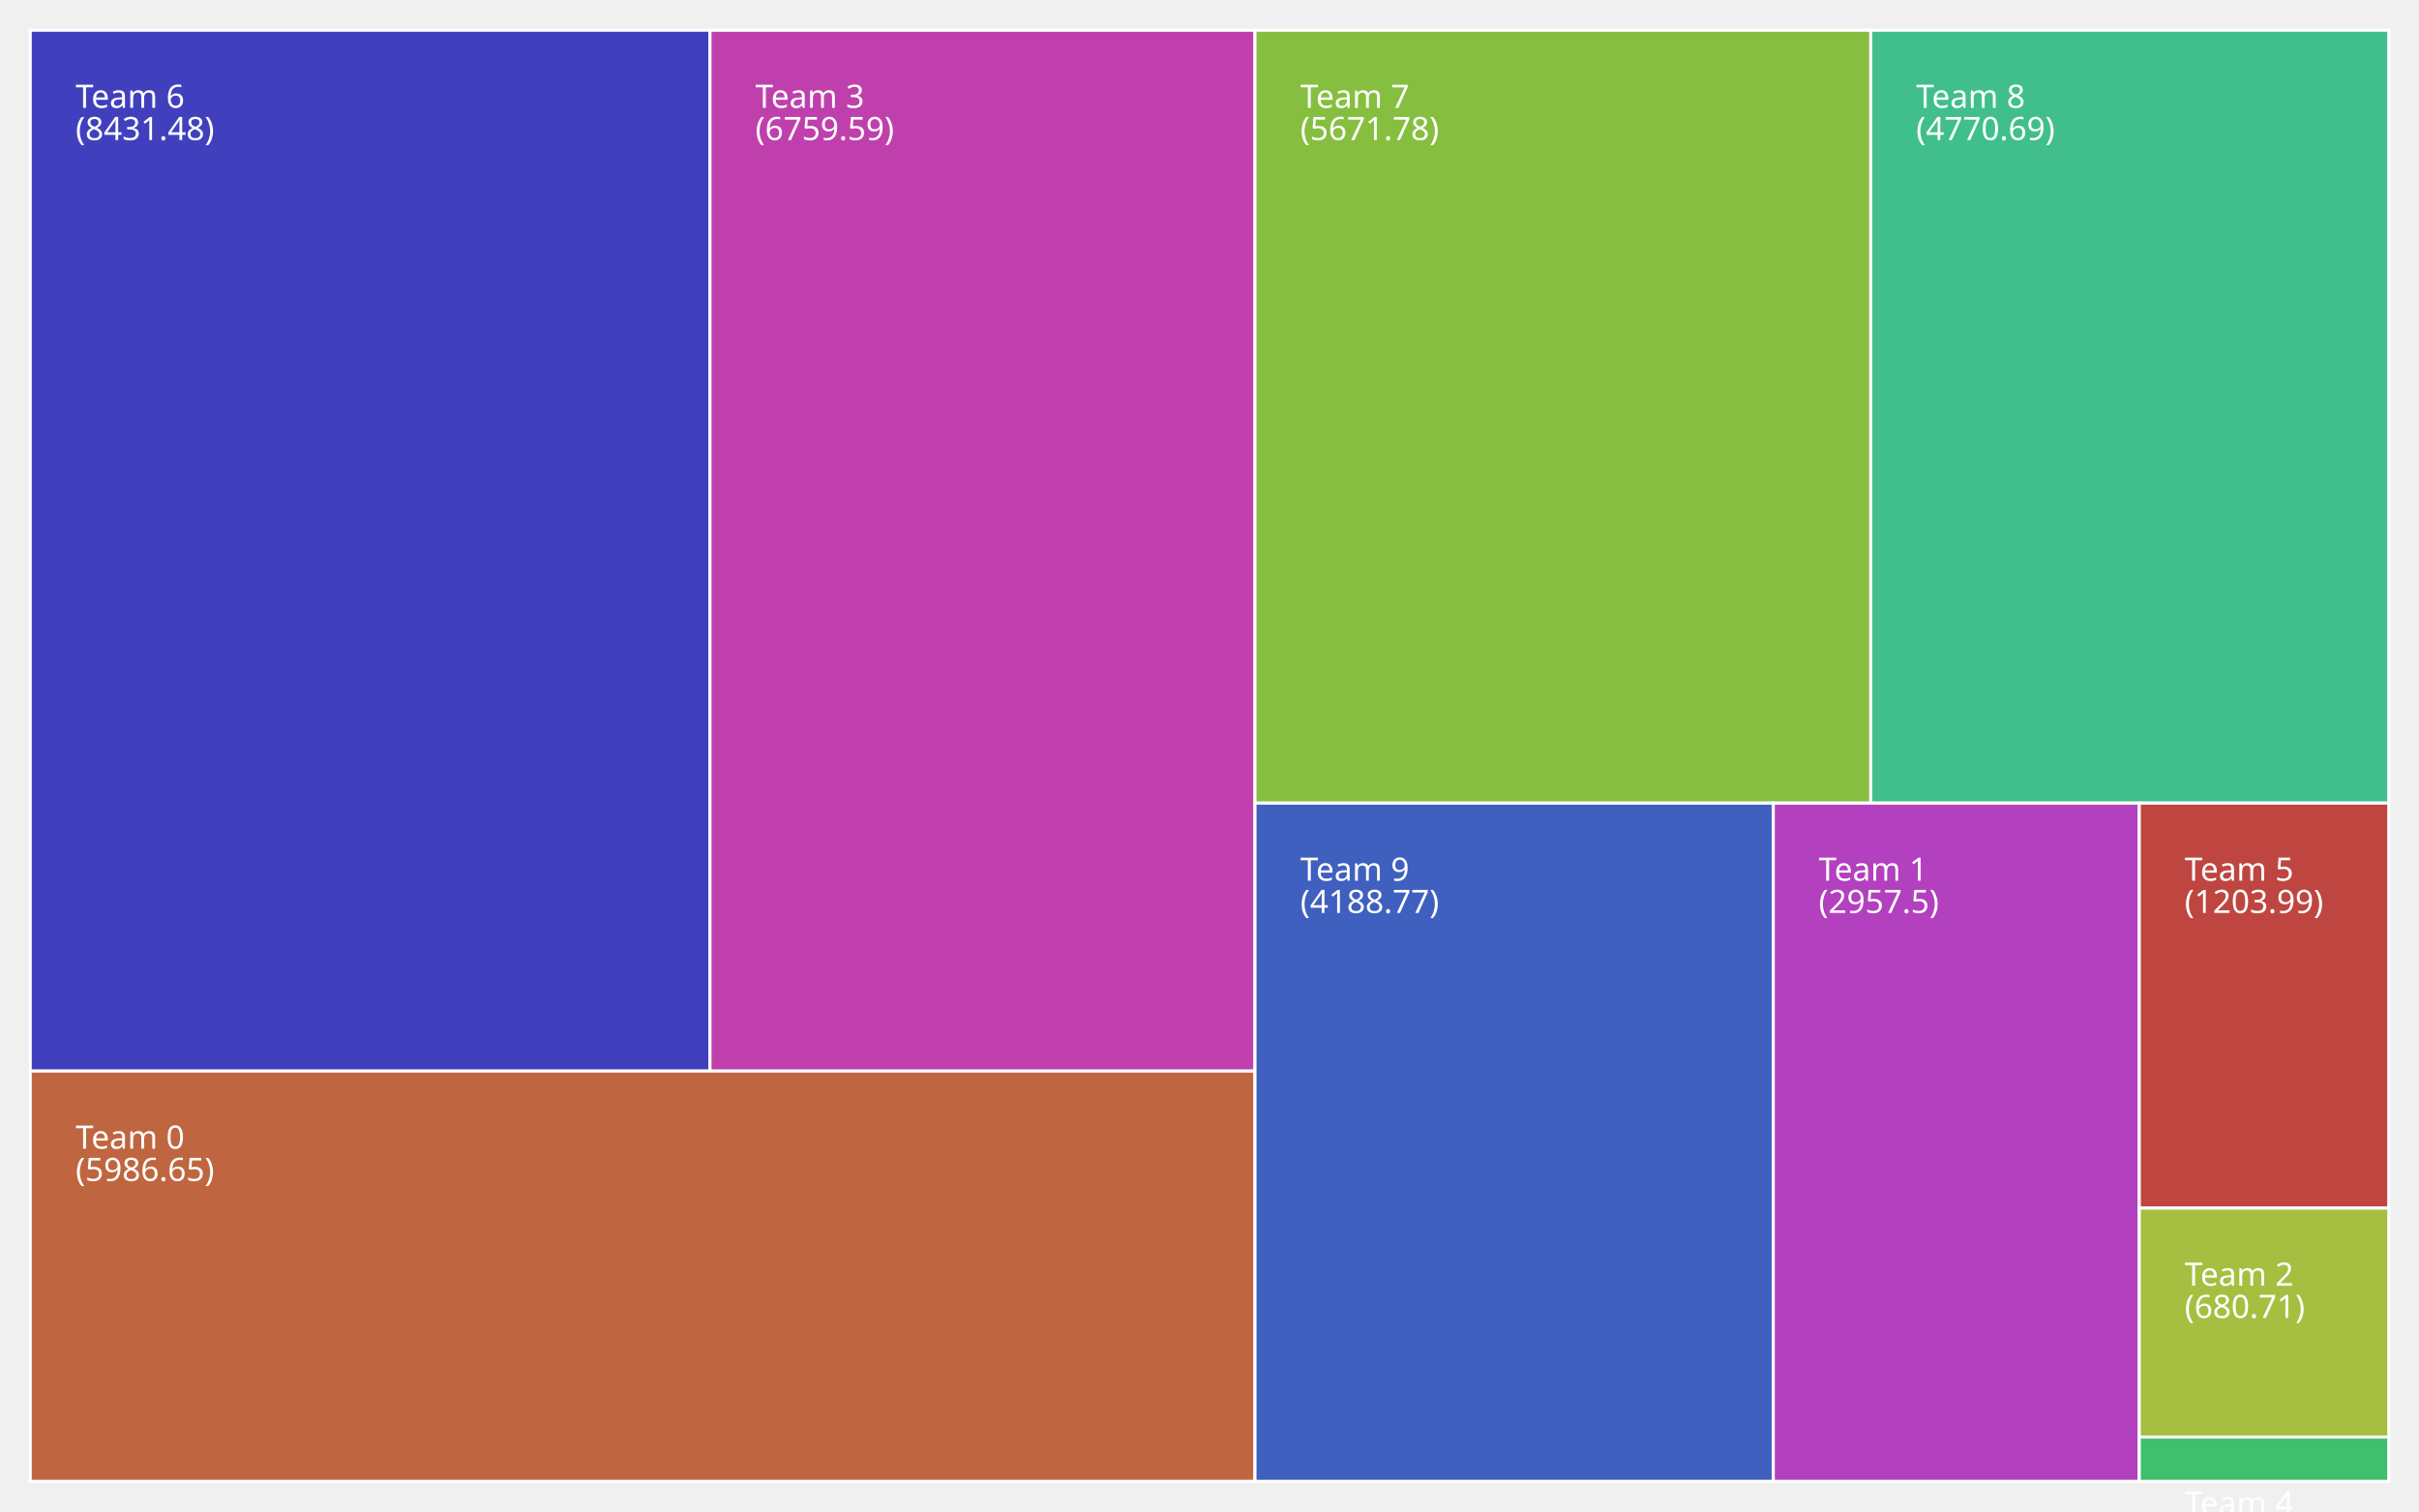
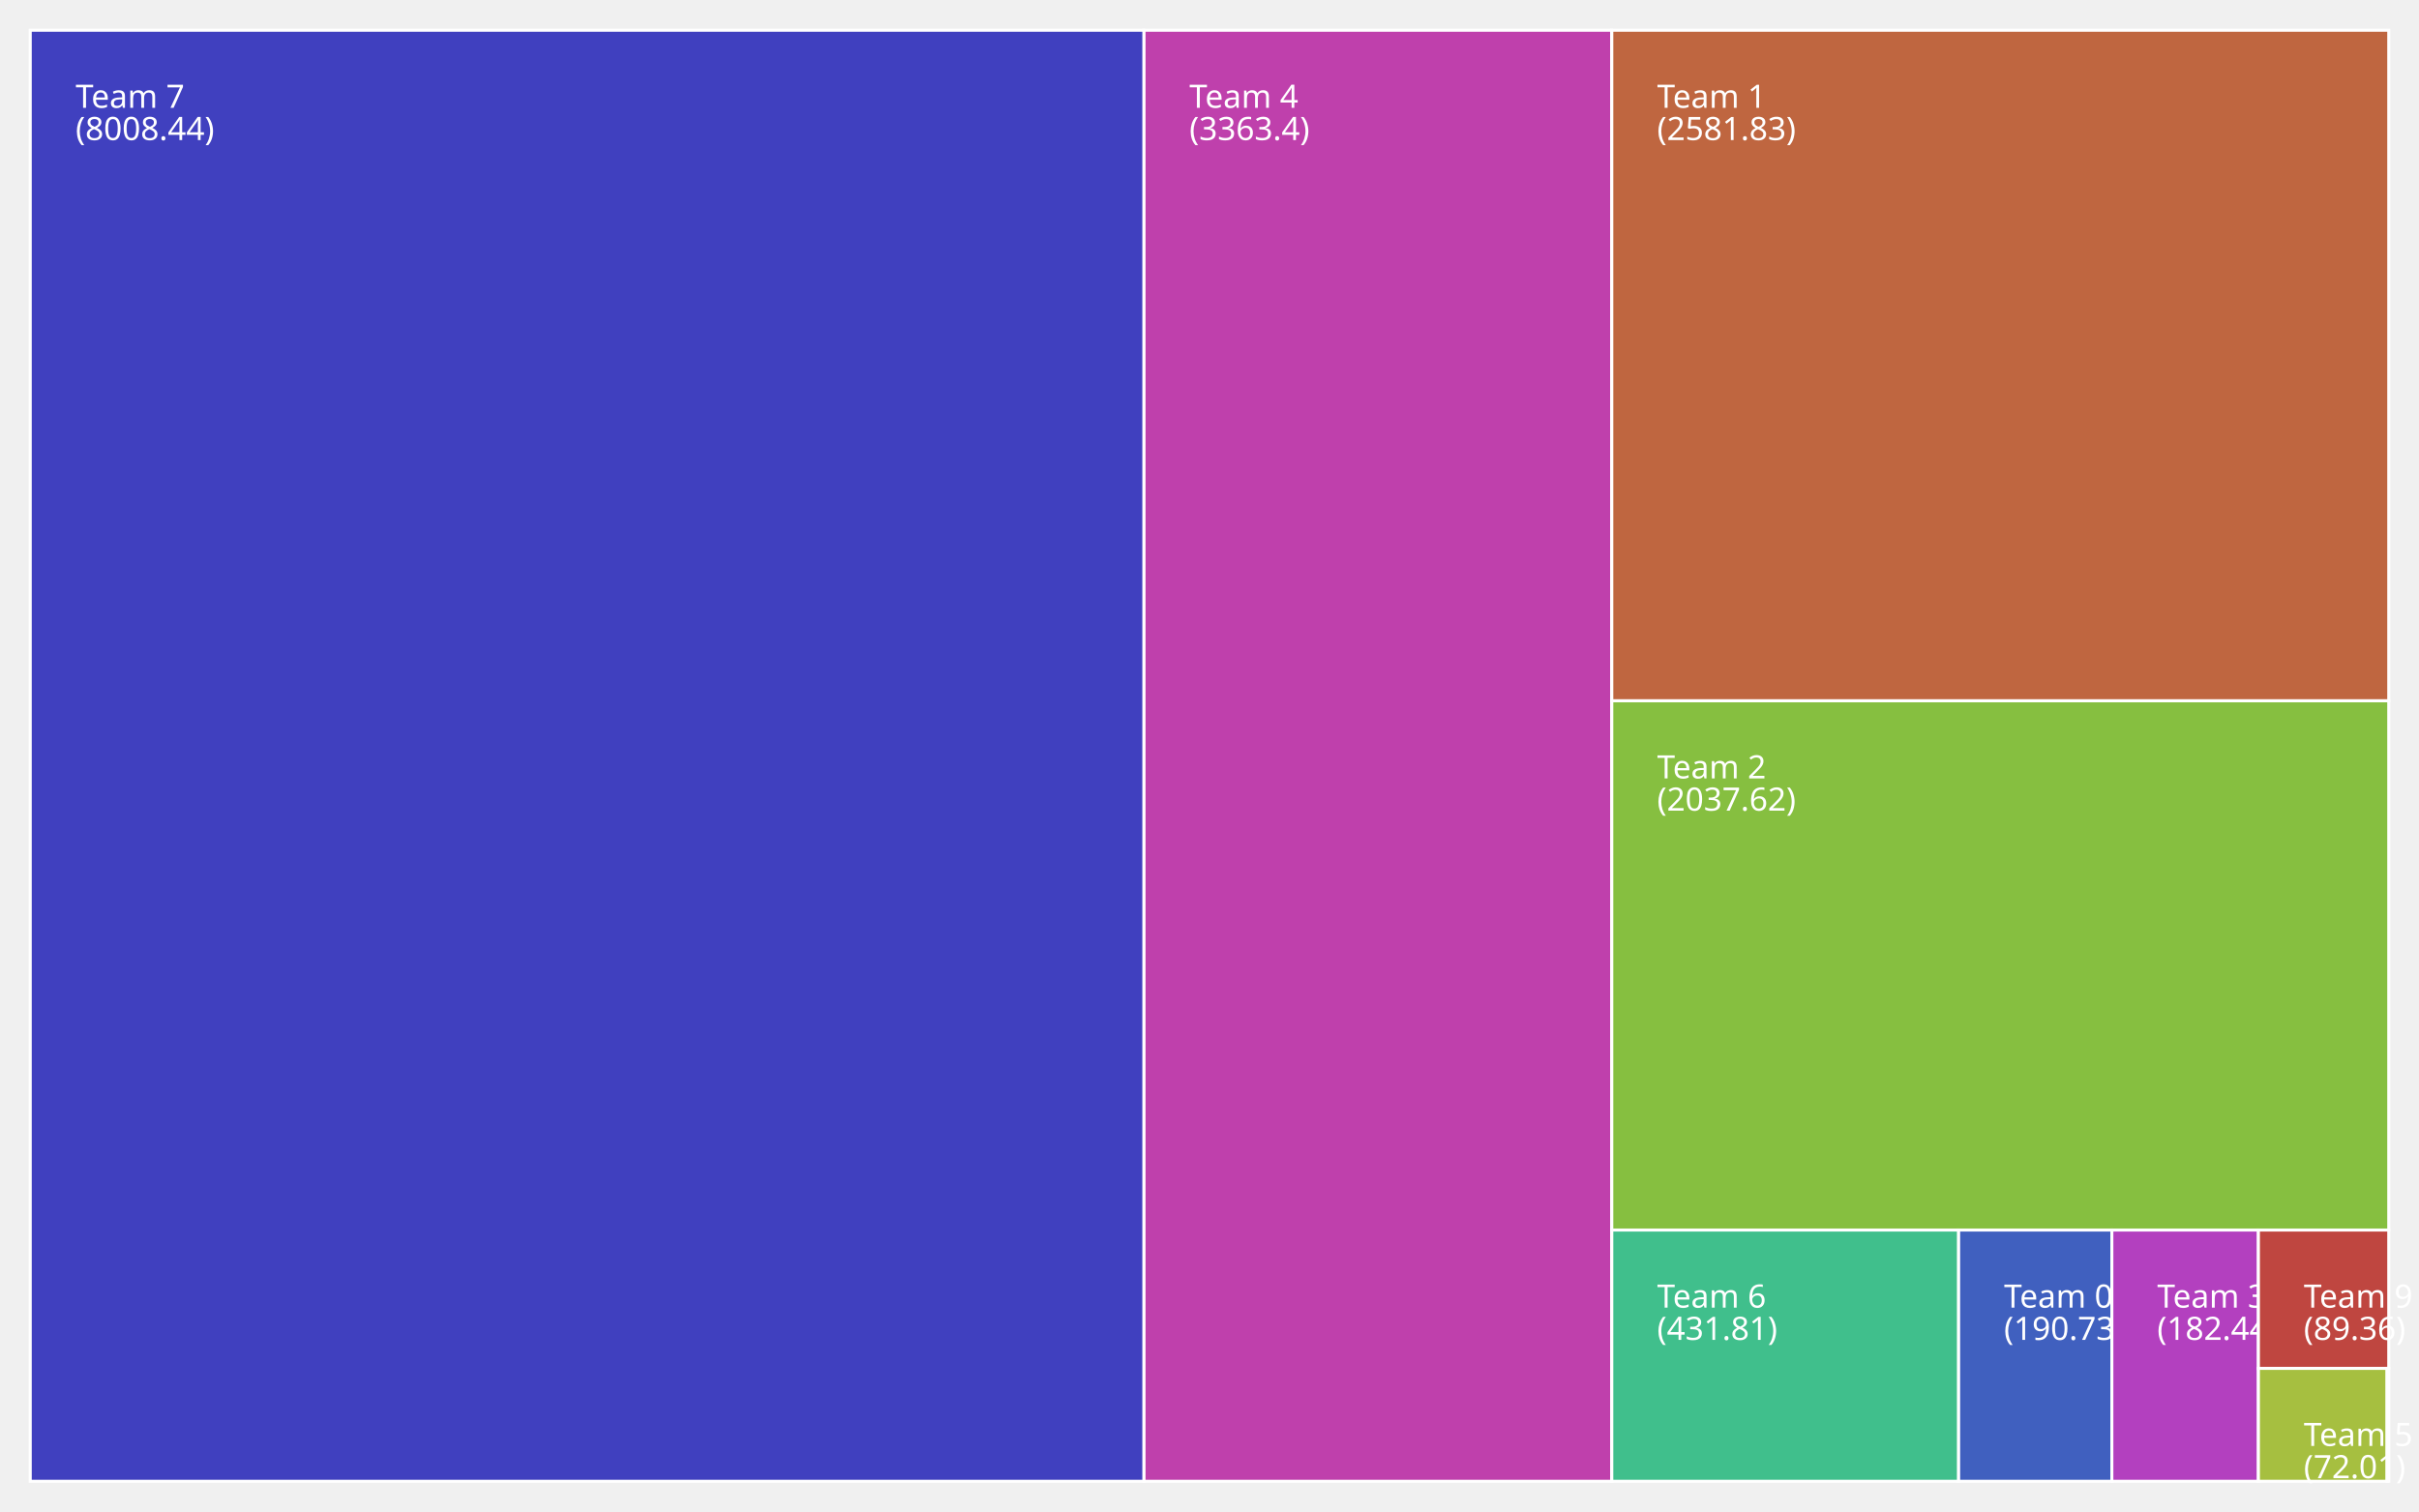
<svg xmlns="http://www.w3.org/2000/svg" varsion="1.1" width="800" height="500">
  <style>text { font-size: 8pt; font-family: sans-serif }  .axislegend { font-size: 12pt; font-weight: bold } .hovercircle {z-index:0; cursor:pointer; } .value {z-index: 1; background-color: #fff; opacity: 0.7; } </style>
-   <rect x="10" y="10" width="224.809" height="344.311" fill="#4040BF" stroke="#fff" stroke-width="1" />
+   <rect x="10" y="10" width="368.344" height="480" fill="#4040BF" stroke="#fff" stroke-width="1" />
  <text x="25" y="25" text-anchor="start" fill="#fff">
-     <tspan x="25" dy="1em">Team 6</tspan>
-     <tspan x="25" dy="1em">(8431.48)</tspan>
+     <tspan x="25" dy="1em">Team 7</tspan>
+     <tspan x="25" dy="1em">(8008.44)</tspan>
  </text>
-   <rect x="234.809" y="10" width="180.231" height="344.311" fill="#BF40AC" stroke="#fff" stroke-width="1" />
-   <text x="249.809" y="25" text-anchor="start" fill="#fff">
-     <tspan x="249.809" dy="1em">Team 3</tspan>
-     <tspan x="249.809" dy="1em">(6759.59)</tspan>
+   <rect x="378.344" y="10" width="154.698" height="480" fill="#BF40AC" stroke="#fff" stroke-width="1" />
+   <text x="393.344" y="25" text-anchor="start" fill="#fff">
+     <tspan x="393.344" dy="1em">Team 4</tspan>
+     <tspan x="393.344" dy="1em">(3363.4)</tspan>
  </text>
-   <rect x="10" y="354.311" width="405.04" height="135.689" fill="#BF6640" stroke="#fff" stroke-width="1" />
-   <text x="25" y="369.311" text-anchor="start" fill="#fff">
-     <tspan x="25" dy="1em">Team 0</tspan>
-     <tspan x="25" dy="1em">(5986.65)</tspan>
+   <rect x="533.041" y="10" width="256.959" height="221.825" fill="#BF6640" stroke="#fff" stroke-width="1" />
+   <text x="548.041" y="25" text-anchor="start" fill="#fff">
+     <tspan x="548.041" dy="1em">Team 1</tspan>
+     <tspan x="548.041" dy="1em">(2581.83)</tspan>
  </text>
-   <rect x="415.04" y="10" width="203.658" height="255.67" fill="#86BF40" stroke="#fff" stroke-width="1" />
-   <text x="430.04" y="25" text-anchor="start" fill="#fff">
-     <tspan x="430.04" dy="1em">Team 7</tspan>
-     <tspan x="430.04" dy="1em">(5671.78)</tspan>
+   <rect x="533.041" y="231.825" width="256.959" height="175.068" fill="#86BF40" stroke="#fff" stroke-width="1" />
+   <text x="548.041" y="246.825" text-anchor="start" fill="#fff">
+     <tspan x="548.041" dy="1em">Team 2</tspan>
+     <tspan x="548.041" dy="1em">(2037.62)</tspan>
  </text>
-   <rect x="618.698" y="10" width="171.302" height="255.67" fill="#40BF8C" stroke="#fff" stroke-width="1" />
-   <text x="633.698" y="25" text-anchor="start" fill="#fff">
-     <tspan x="633.698" dy="1em">Team 8</tspan>
-     <tspan x="633.698" dy="1em">(4770.69)</tspan>
+   <rect x="533.041" y="406.893" width="114.711" height="83.107" fill="#40BF8C" stroke="#fff" stroke-width="1" />
+   <text x="548.041" y="421.893" text-anchor="start" fill="#fff">
+     <tspan x="548.041" dy="1em">Team 6</tspan>
+     <tspan x="548.041" dy="1em">(431.81)</tspan>
  </text>
-   <rect x="415.04" y="265.67" width="171.419" height="224.33" fill="#4060BF" stroke="#fff" stroke-width="1" />
-   <text x="430.04" y="280.67" text-anchor="start" fill="#fff">
-     <tspan x="430.04" dy="1em">Team 9</tspan>
-     <tspan x="430.04" dy="1em">(4188.77)</tspan>
+   <rect x="647.752" y="406.893" width="50.668" height="83.107" fill="#4060BF" stroke="#fff" stroke-width="1" />
+   <text x="662.752" y="421.893" text-anchor="start" fill="#fff">
+     <tspan x="662.752" dy="1em">Team 0</tspan>
+     <tspan x="662.752" dy="1em">(190.73)</tspan>
  </text>
-   <rect x="586.459" y="265.67" width="121.031" height="224.33" fill="#B340BF" stroke="#fff" stroke-width="1" />
-   <text x="601.459" y="280.67" text-anchor="start" fill="#fff">
-     <tspan x="601.459" dy="1em">Team 1</tspan>
-     <tspan x="601.459" dy="1em">(2957.5)</tspan>
+   <rect x="698.42" y="406.893" width="48.465" height="83.107" fill="#B340BF" stroke="#fff" stroke-width="1" />
+   <text x="713.42" y="421.893" text-anchor="start" fill="#fff">
+     <tspan x="713.42" dy="1em">Team 3</tspan>
+     <tspan x="713.42" dy="1em">(182.44)</tspan>
  </text>
-   <rect x="707.491" y="265.67" width="82.509" height="133.961" fill="#BF4640" stroke="#fff" stroke-width="1" />
-   <text x="722.491" y="280.67" text-anchor="start" fill="#fff">
-     <tspan x="722.491" dy="1em">Team 5</tspan>
-     <tspan x="722.491" dy="1em">(1203.99)</tspan>
+   <rect x="746.885" y="406.893" width="43.115" height="45.757" fill="#BF4640" stroke="#fff" stroke-width="1" />
+   <text x="761.885" y="421.893" text-anchor="start" fill="#fff">
+     <tspan x="761.885" dy="1em">Team 9</tspan>
+     <tspan x="761.885" dy="1em">(89.36)</tspan>
  </text>
-   <rect x="707.491" y="399.631" width="82.509" height="75.739" fill="#A6BF40" stroke="#fff" stroke-width="1" />
-   <text x="722.491" y="414.631" text-anchor="start" fill="#fff">
-     <tspan x="722.491" dy="1em">Team 2</tspan>
-     <tspan x="722.491" dy="1em">(680.71)</tspan>
+   <rect x="746.885" y="452.651" width="42.565" height="37.349" fill="#A6BF40" stroke="#fff" stroke-width="1" />
+   <text x="761.885" y="467.651" text-anchor="start" fill="#fff">
+     <tspan x="761.885" dy="1em">Team 5</tspan>
+     <tspan x="761.885" dy="1em">(72.01)</tspan>
  </text>
-   <rect x="707.491" y="475.37" width="82.509" height="14.63" fill="#40BF6C" stroke="#fff" stroke-width="1" />
-   <text x="722.491" y="490.37" text-anchor="start" fill="#fff">
-     <tspan x="722.491" dy="1em">Team 4</tspan>
-     <tspan x="722.491" dy="1em">(131.49)</tspan>
+   <rect x="789.45" y="452.651" width="0.55" height="37.349" fill="#40BF6C" stroke="#fff" stroke-width="1" />
+   <text x="804.45" y="467.651" text-anchor="start" fill="#fff">
+     <tspan x="804.45" dy="1em">Team 8</tspan>
+     <tspan x="804.45" dy="1em">(0.93)</tspan>
  </text>
</svg>
